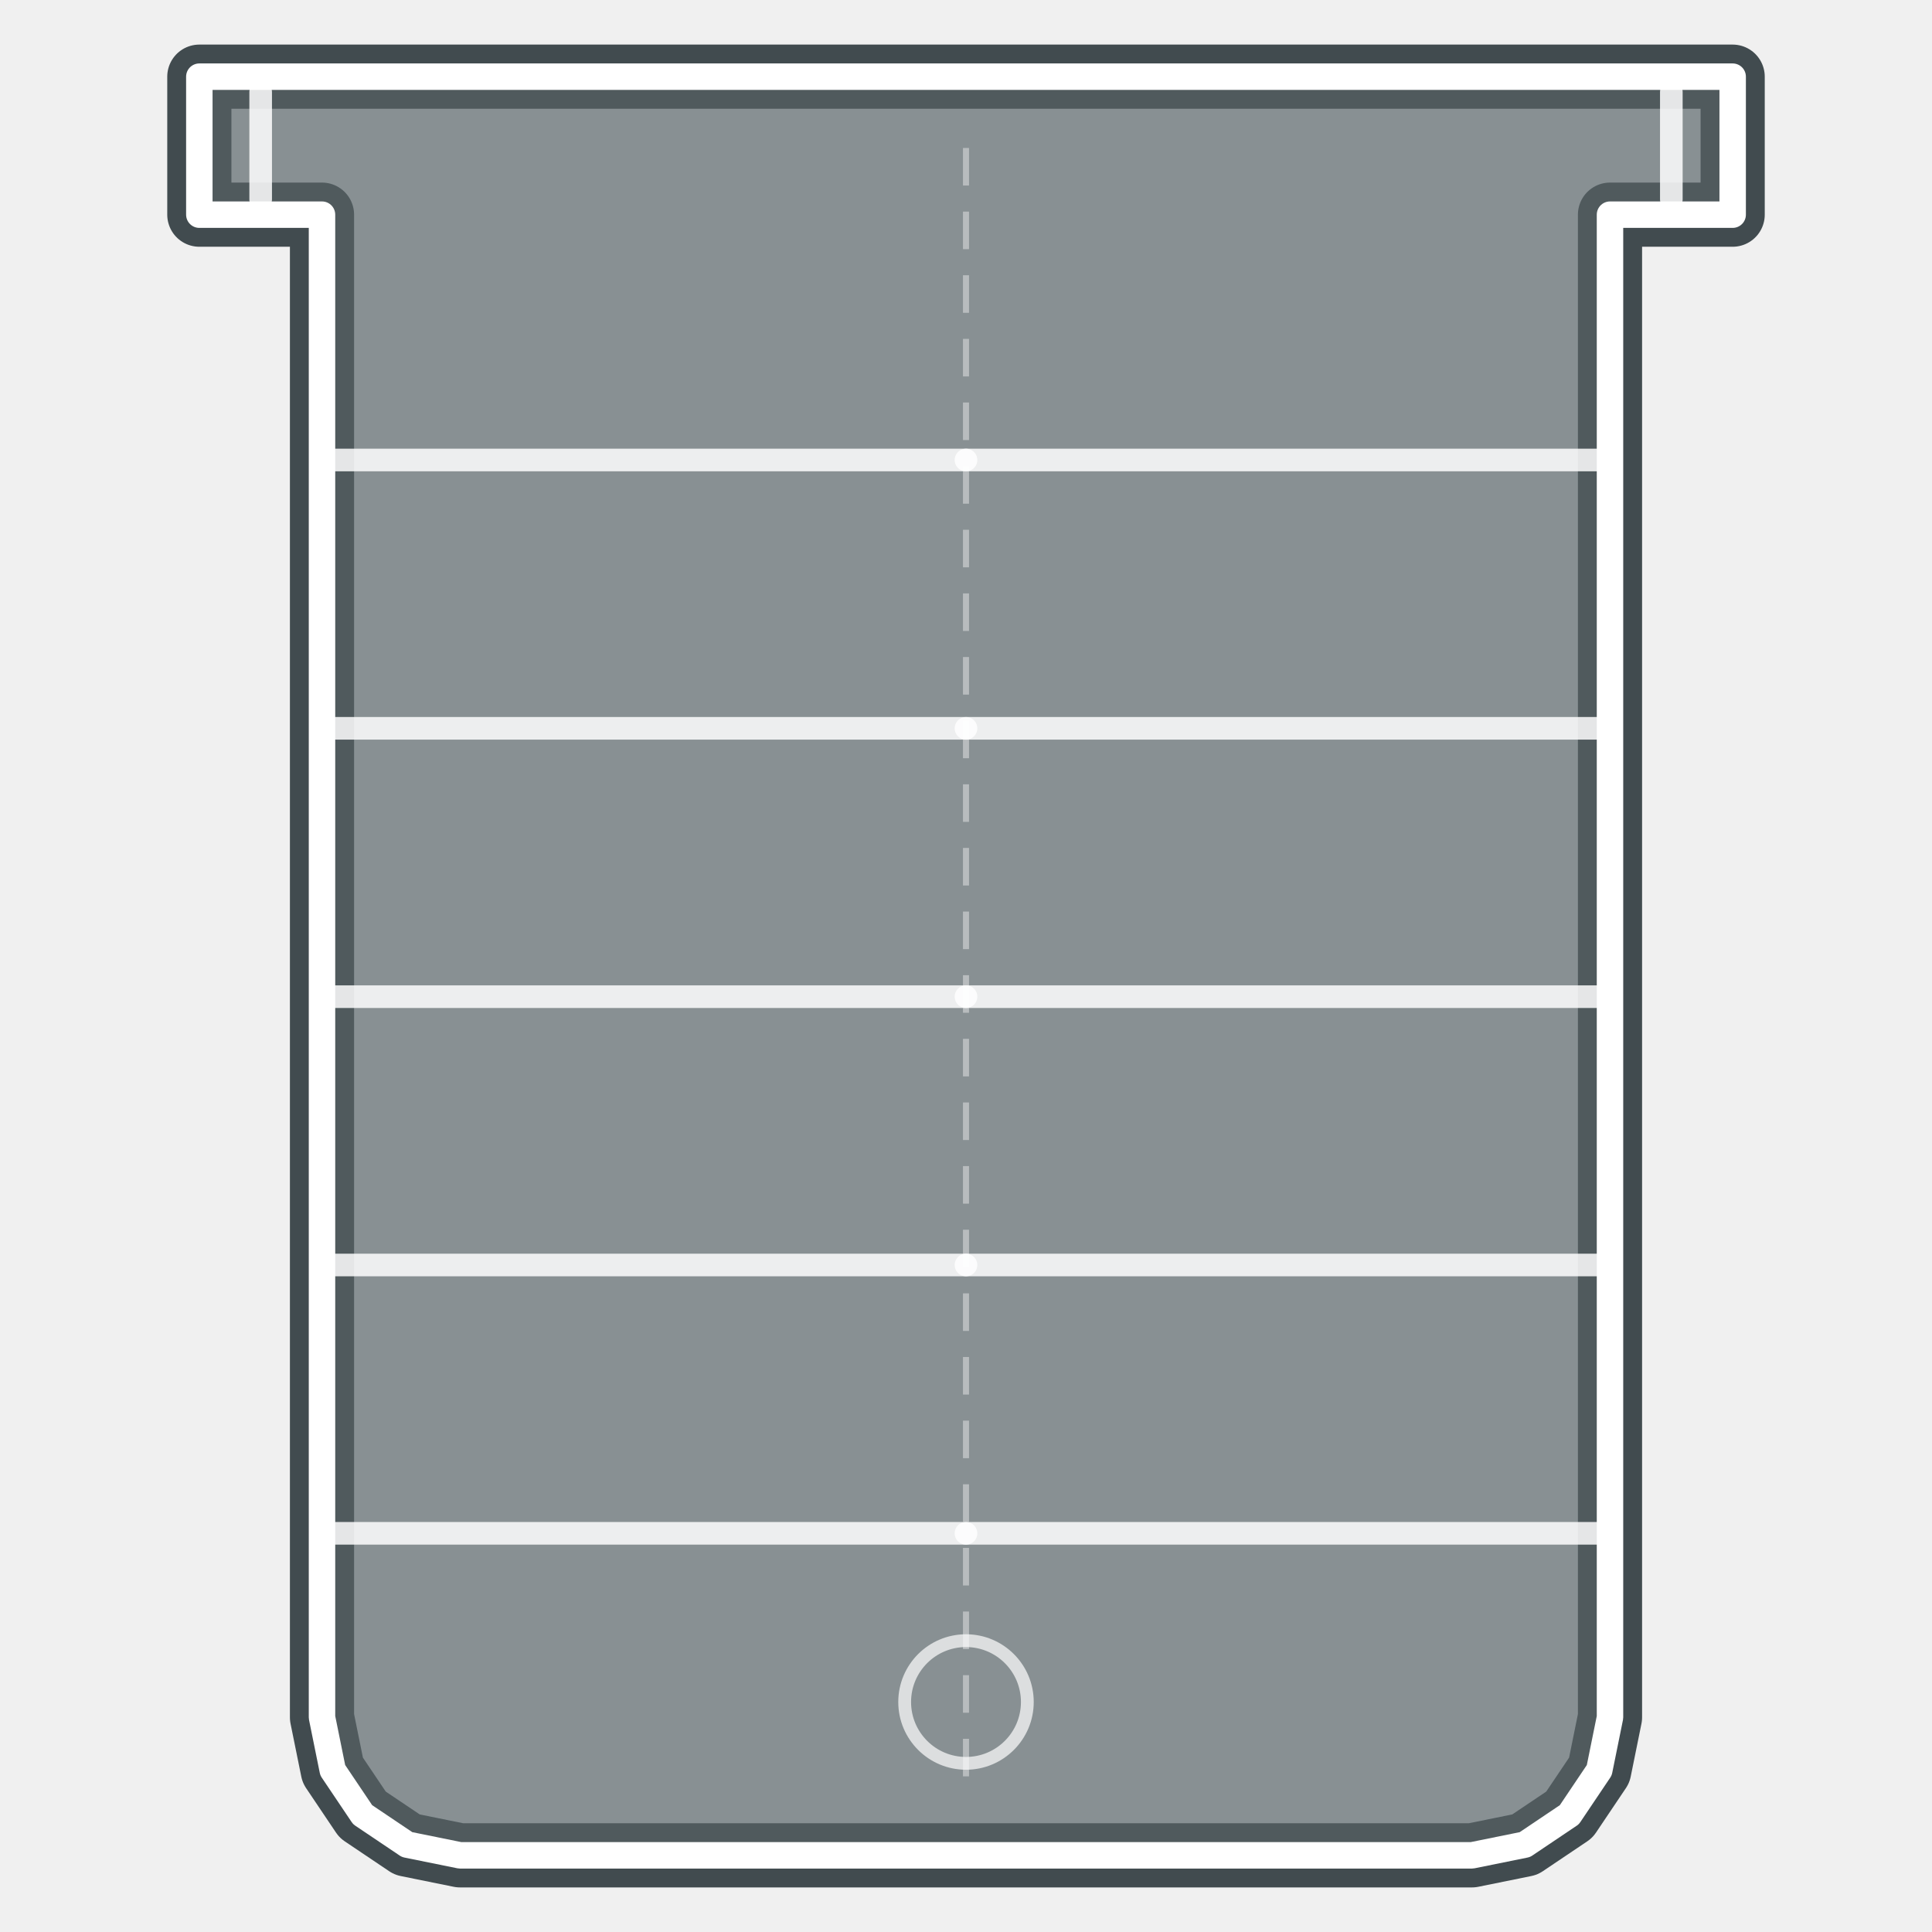
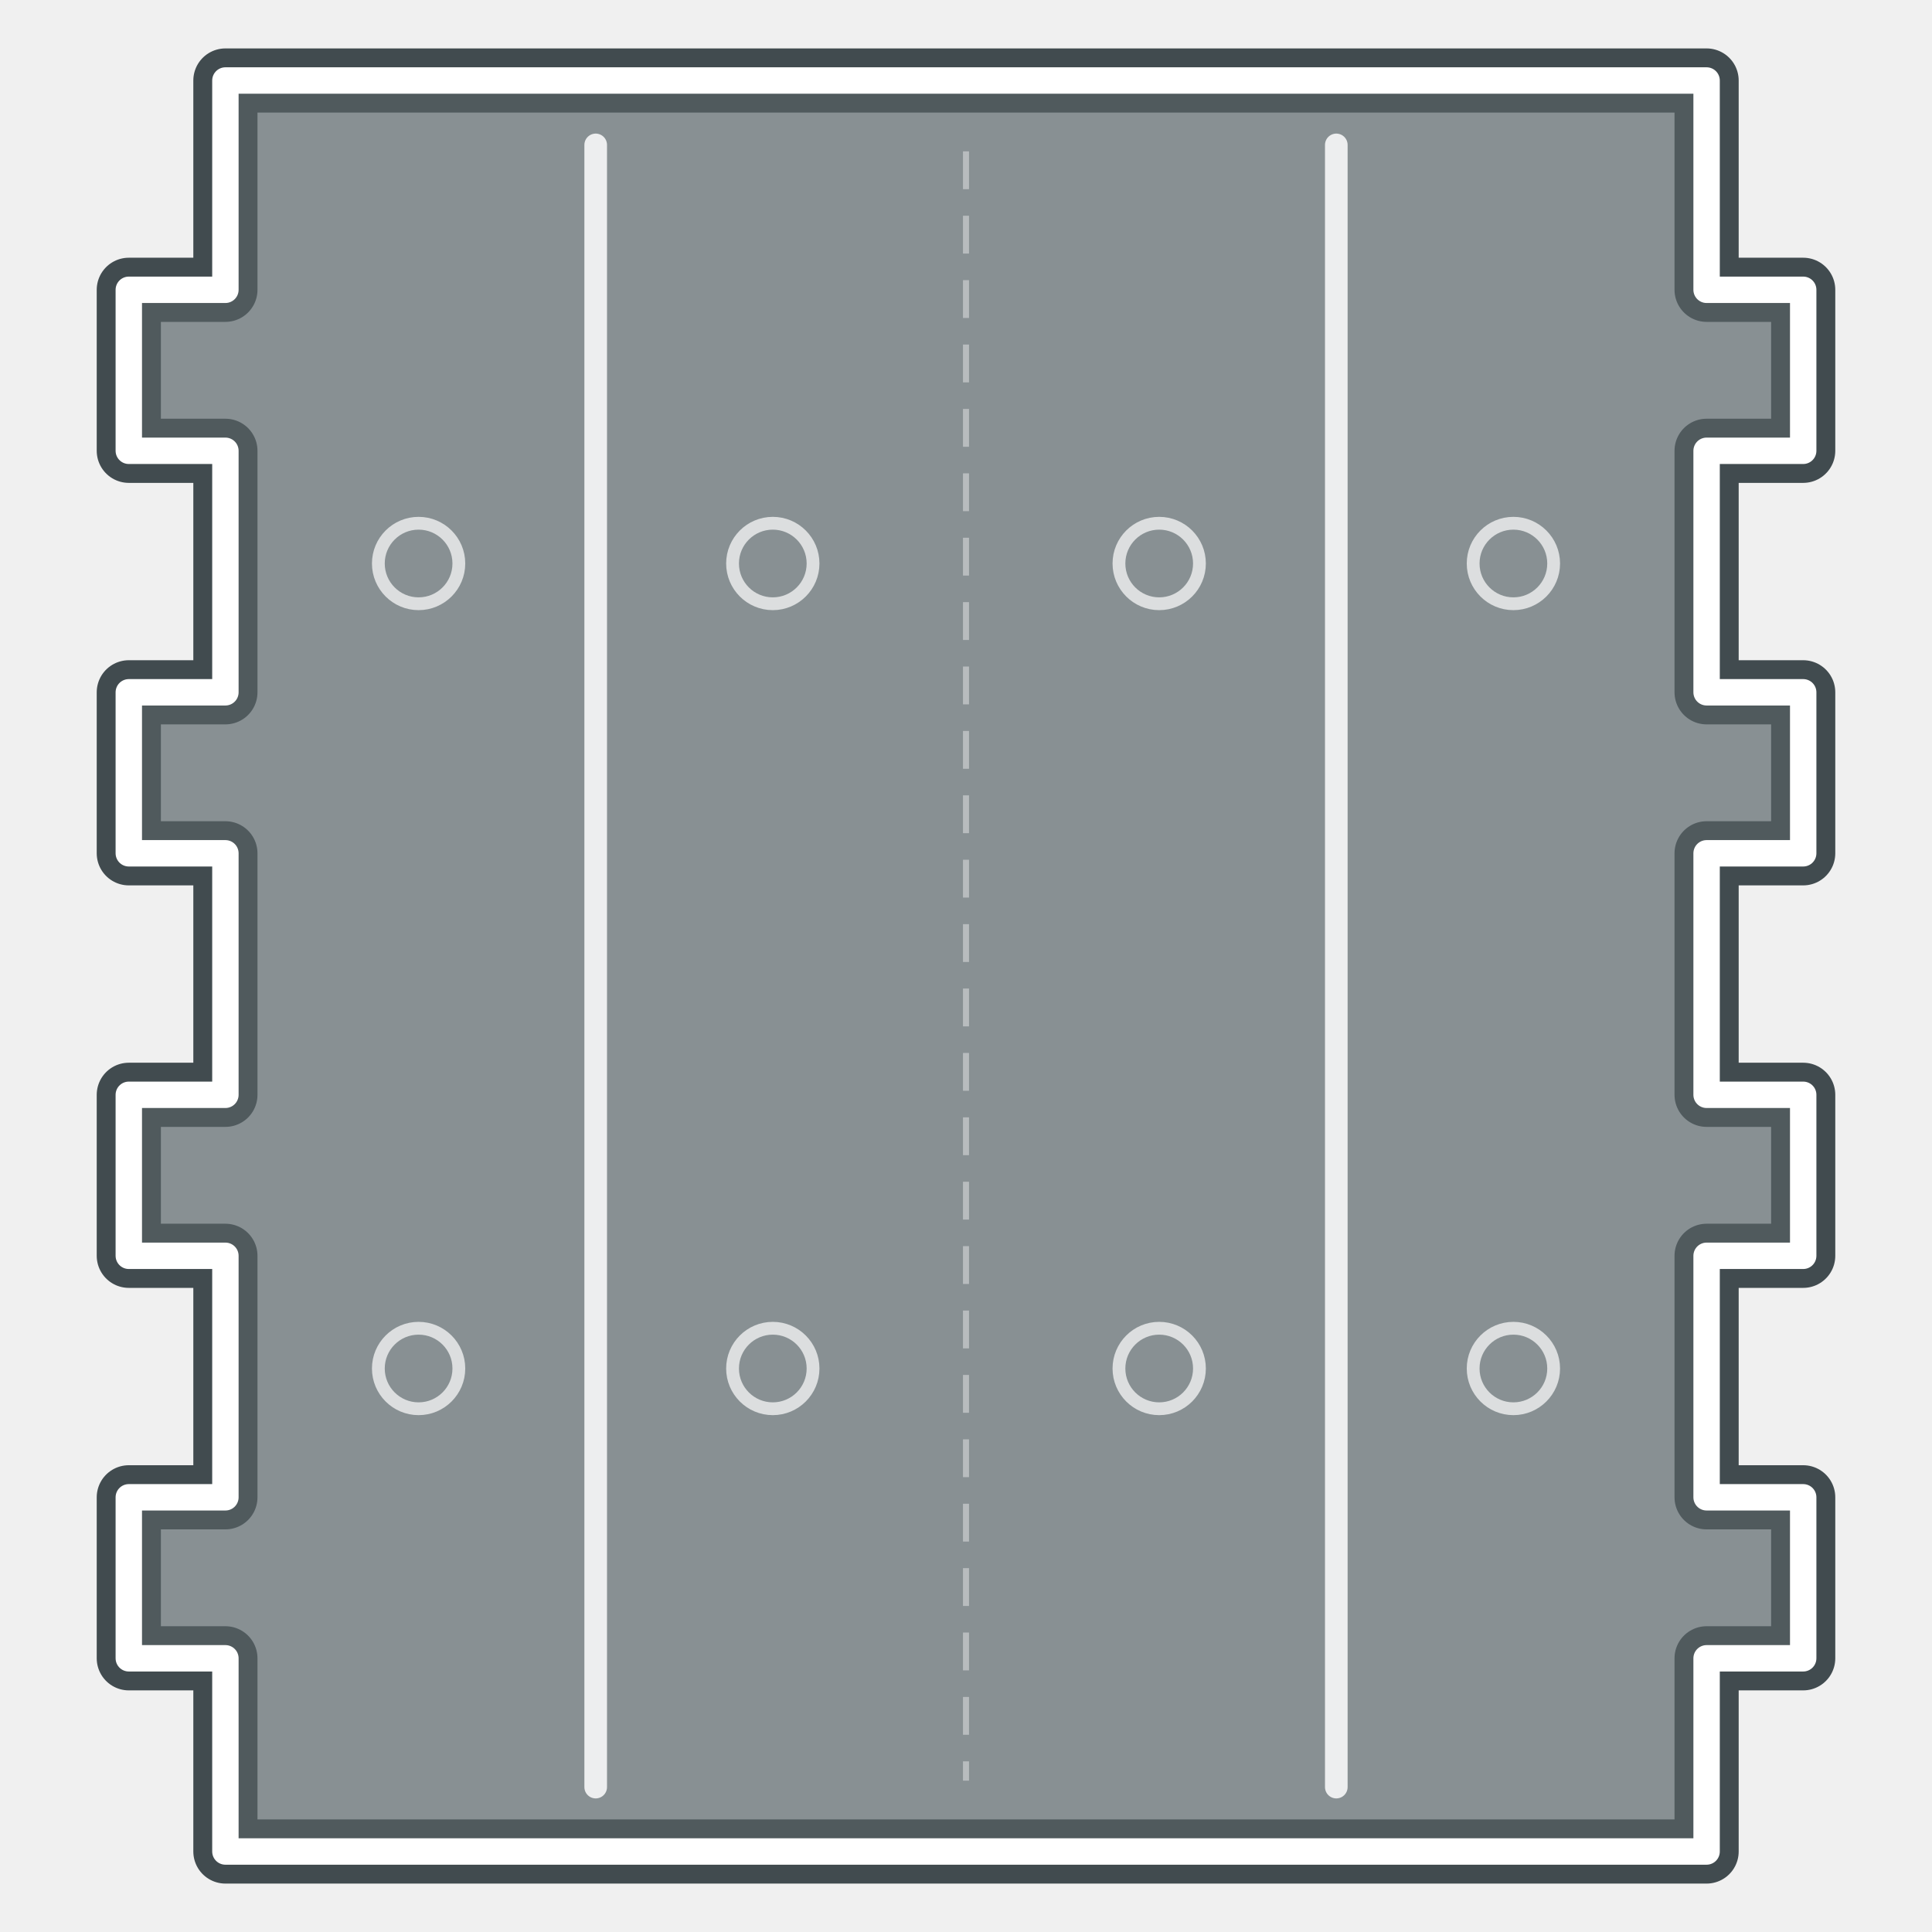
- <svg xmlns="http://www.w3.org/2000/svg" viewBox="-16.00 0.00 252.00 252.00" width="512" height="512">
-   <polygon points="110.0,10.0 210.0,10.0 210.0,28.0 194.0,28.0 194.0,224.0 192.6,230.9 188.7,236.7 182.9,240.6 176.0,242.0 110.0,242.0 110.0,242.0 44.0,242.0 37.1,240.6 31.3,236.7 27.4,230.9 26.0,224.0 26.0,28.0 10.0,28.0 10.0,10.0 110.0,10.0" fill="#0b1d24" fill-opacity="0.6" stroke="#07141a" stroke-opacity=".75" stroke-width="8.37" stroke-linejoin="round" />
-   <polygon points="110.0,10.0 210.0,10.0 210.0,28.0 194.0,28.0 194.0,224.0 192.6,230.9 188.7,236.7 182.9,240.6 176.0,242.0 110.0,242.0 110.0,242.0 44.0,242.0 37.1,240.6 31.3,236.7 27.4,230.9 26.0,224.0 26.0,28.0 10.0,28.0 10.0,10.0 110.0,10.0" fill="#ffffff" fill-opacity=".22" stroke="#ffffff" stroke-width="3.45" stroke-linejoin="round" />
-   <line x1="110" y1="19.3" x2="110" y2="232.7" stroke="#ffffff" stroke-width="0.79" stroke-dasharray="4.9 3.4" opacity=".4" />
-   <line x1="110" y1="60" x2="194" y2="60" stroke="#ffffff" stroke-width="2.95" stroke-linecap="round" opacity=".85" />
-   <line x1="110" y1="60" x2="26" y2="60" stroke="#ffffff" stroke-width="2.95" stroke-linecap="round" opacity=".85" />
-   <line x1="110" y1="95" x2="194" y2="95" stroke="#ffffff" stroke-width="2.95" stroke-linecap="round" opacity=".85" />
-   <line x1="110" y1="95" x2="26" y2="95" stroke="#ffffff" stroke-width="2.95" stroke-linecap="round" opacity=".85" />
-   <line x1="110" y1="130" x2="194" y2="130" stroke="#ffffff" stroke-width="2.95" stroke-linecap="round" opacity=".85" />
-   <line x1="110" y1="130" x2="26" y2="130" stroke="#ffffff" stroke-width="2.95" stroke-linecap="round" opacity=".85" />
-   <line x1="110" y1="165" x2="194" y2="165" stroke="#ffffff" stroke-width="2.95" stroke-linecap="round" opacity=".85" />
-   <line x1="110" y1="165" x2="26" y2="165" stroke="#ffffff" stroke-width="2.95" stroke-linecap="round" opacity=".85" />
-   <line x1="110" y1="200" x2="194" y2="200" stroke="#ffffff" stroke-width="2.95" stroke-linecap="round" opacity=".85" />
-   <line x1="110" y1="200" x2="26" y2="200" stroke="#ffffff" stroke-width="2.95" stroke-linecap="round" opacity=".85" />
-   <line x1="202" y1="12" x2="202" y2="26" stroke="#ffffff" stroke-width="2.95" stroke-linecap="round" opacity=".85" />
-   <line x1="18" y1="12" x2="18" y2="26" stroke="#ffffff" stroke-width="2.95" stroke-linecap="round" opacity=".85" />
-   <circle cx="110" cy="222" r="8" fill="none" stroke="#ffffff" stroke-width="1.67" stroke-linejoin="round" stroke-linecap="round" opacity=".7" />
+ <svg xmlns="http://www.w3.org/2000/svg" viewBox="-10.00 0.00 240.00 240.00" width="512" height="512">
+   <polygon points="110.0,10.0 202.0,10.0 202.0,36.0 214.0,36.0 214.0,56.0 202.0,56.0 202.0,86.0 214.0,86.0 214.0,106.0 202.0,106.0 202.0,136.0 214.0,136.0 214.0,156.0 202.0,156.0 202.0,186.0 214.0,186.0 214.0,206.0 202.0,206.0 202.0,230.0 110.0,230.0 110.0,230.0 18.0,230.0 18.0,206.0 6.0,206.0 6.0,186.0 18.0,186.0 18.0,156.0 6.0,156.0 6.0,136.0 18.0,136.0 18.0,106.0 6.0,106.0 6.0,86.0 18.0,86.0 18.0,56.0 6.0,56.0 6.0,36.0 18.0,36.0 18.0,10.0 110.0,10.0" fill="#0b1d24" fill-opacity="0.6" stroke="#07141a" stroke-opacity=".75" stroke-width="7.97" stroke-linejoin="round" />
+   <polygon points="110.0,10.0 202.0,10.0 202.0,36.0 214.0,36.0 214.0,56.0 202.0,56.0 202.0,86.0 214.0,86.0 214.0,106.0 202.0,106.0 202.0,136.0 214.0,136.0 214.0,156.0 202.0,156.0 202.0,186.0 214.0,186.0 214.0,206.0 202.0,206.0 202.0,230.0 110.0,230.0 110.0,230.0 18.0,230.0 18.0,206.0 6.0,206.0 6.0,186.0 18.0,186.0 18.0,156.0 6.0,156.0 6.0,136.0 18.0,136.0 18.0,106.0 6.0,106.0 6.0,86.0 18.0,86.0 18.0,56.0 6.0,56.0 6.0,36.0 18.0,36.0 18.0,10.0 110.0,10.0" fill="#ffffff" fill-opacity=".22" stroke="#ffffff" stroke-width="3.28" stroke-linejoin="round" />
+   <line x1="110" y1="18.8" x2="110" y2="221.2" stroke="#ffffff" stroke-width="0.75" stroke-dasharray="4.7 3.3" opacity=".4" />
+   <line x1="156" y1="18" x2="156" y2="222" stroke="#ffffff" stroke-width="2.81" stroke-linecap="round" opacity=".85" />
+   <line x1="64" y1="18" x2="64" y2="222" stroke="#ffffff" stroke-width="2.81" stroke-linecap="round" opacity=".85" />
+   <circle cx="134" cy="70" r="5" fill="none" stroke="#ffffff" stroke-width="1.59" stroke-linejoin="round" stroke-linecap="round" opacity=".7" />
+   <circle cx="86" cy="70" r="5" fill="none" stroke="#ffffff" stroke-width="1.59" stroke-linejoin="round" stroke-linecap="round" opacity=".7" />
+   <circle cx="134" cy="170" r="5" fill="none" stroke="#ffffff" stroke-width="1.59" stroke-linejoin="round" stroke-linecap="round" opacity=".7" />
+   <circle cx="86" cy="170" r="5" fill="none" stroke="#ffffff" stroke-width="1.59" stroke-linejoin="round" stroke-linecap="round" opacity=".7" />
+   <circle cx="178" cy="70" r="5" fill="none" stroke="#ffffff" stroke-width="1.59" stroke-linejoin="round" stroke-linecap="round" opacity=".7" />
+   <circle cx="42" cy="70" r="5" fill="none" stroke="#ffffff" stroke-width="1.59" stroke-linejoin="round" stroke-linecap="round" opacity=".7" />
+   <circle cx="178" cy="170" r="5" fill="none" stroke="#ffffff" stroke-width="1.59" stroke-linejoin="round" stroke-linecap="round" opacity=".7" />
+   <circle cx="42" cy="170" r="5" fill="none" stroke="#ffffff" stroke-width="1.59" stroke-linejoin="round" stroke-linecap="round" opacity=".7" />
</svg>
